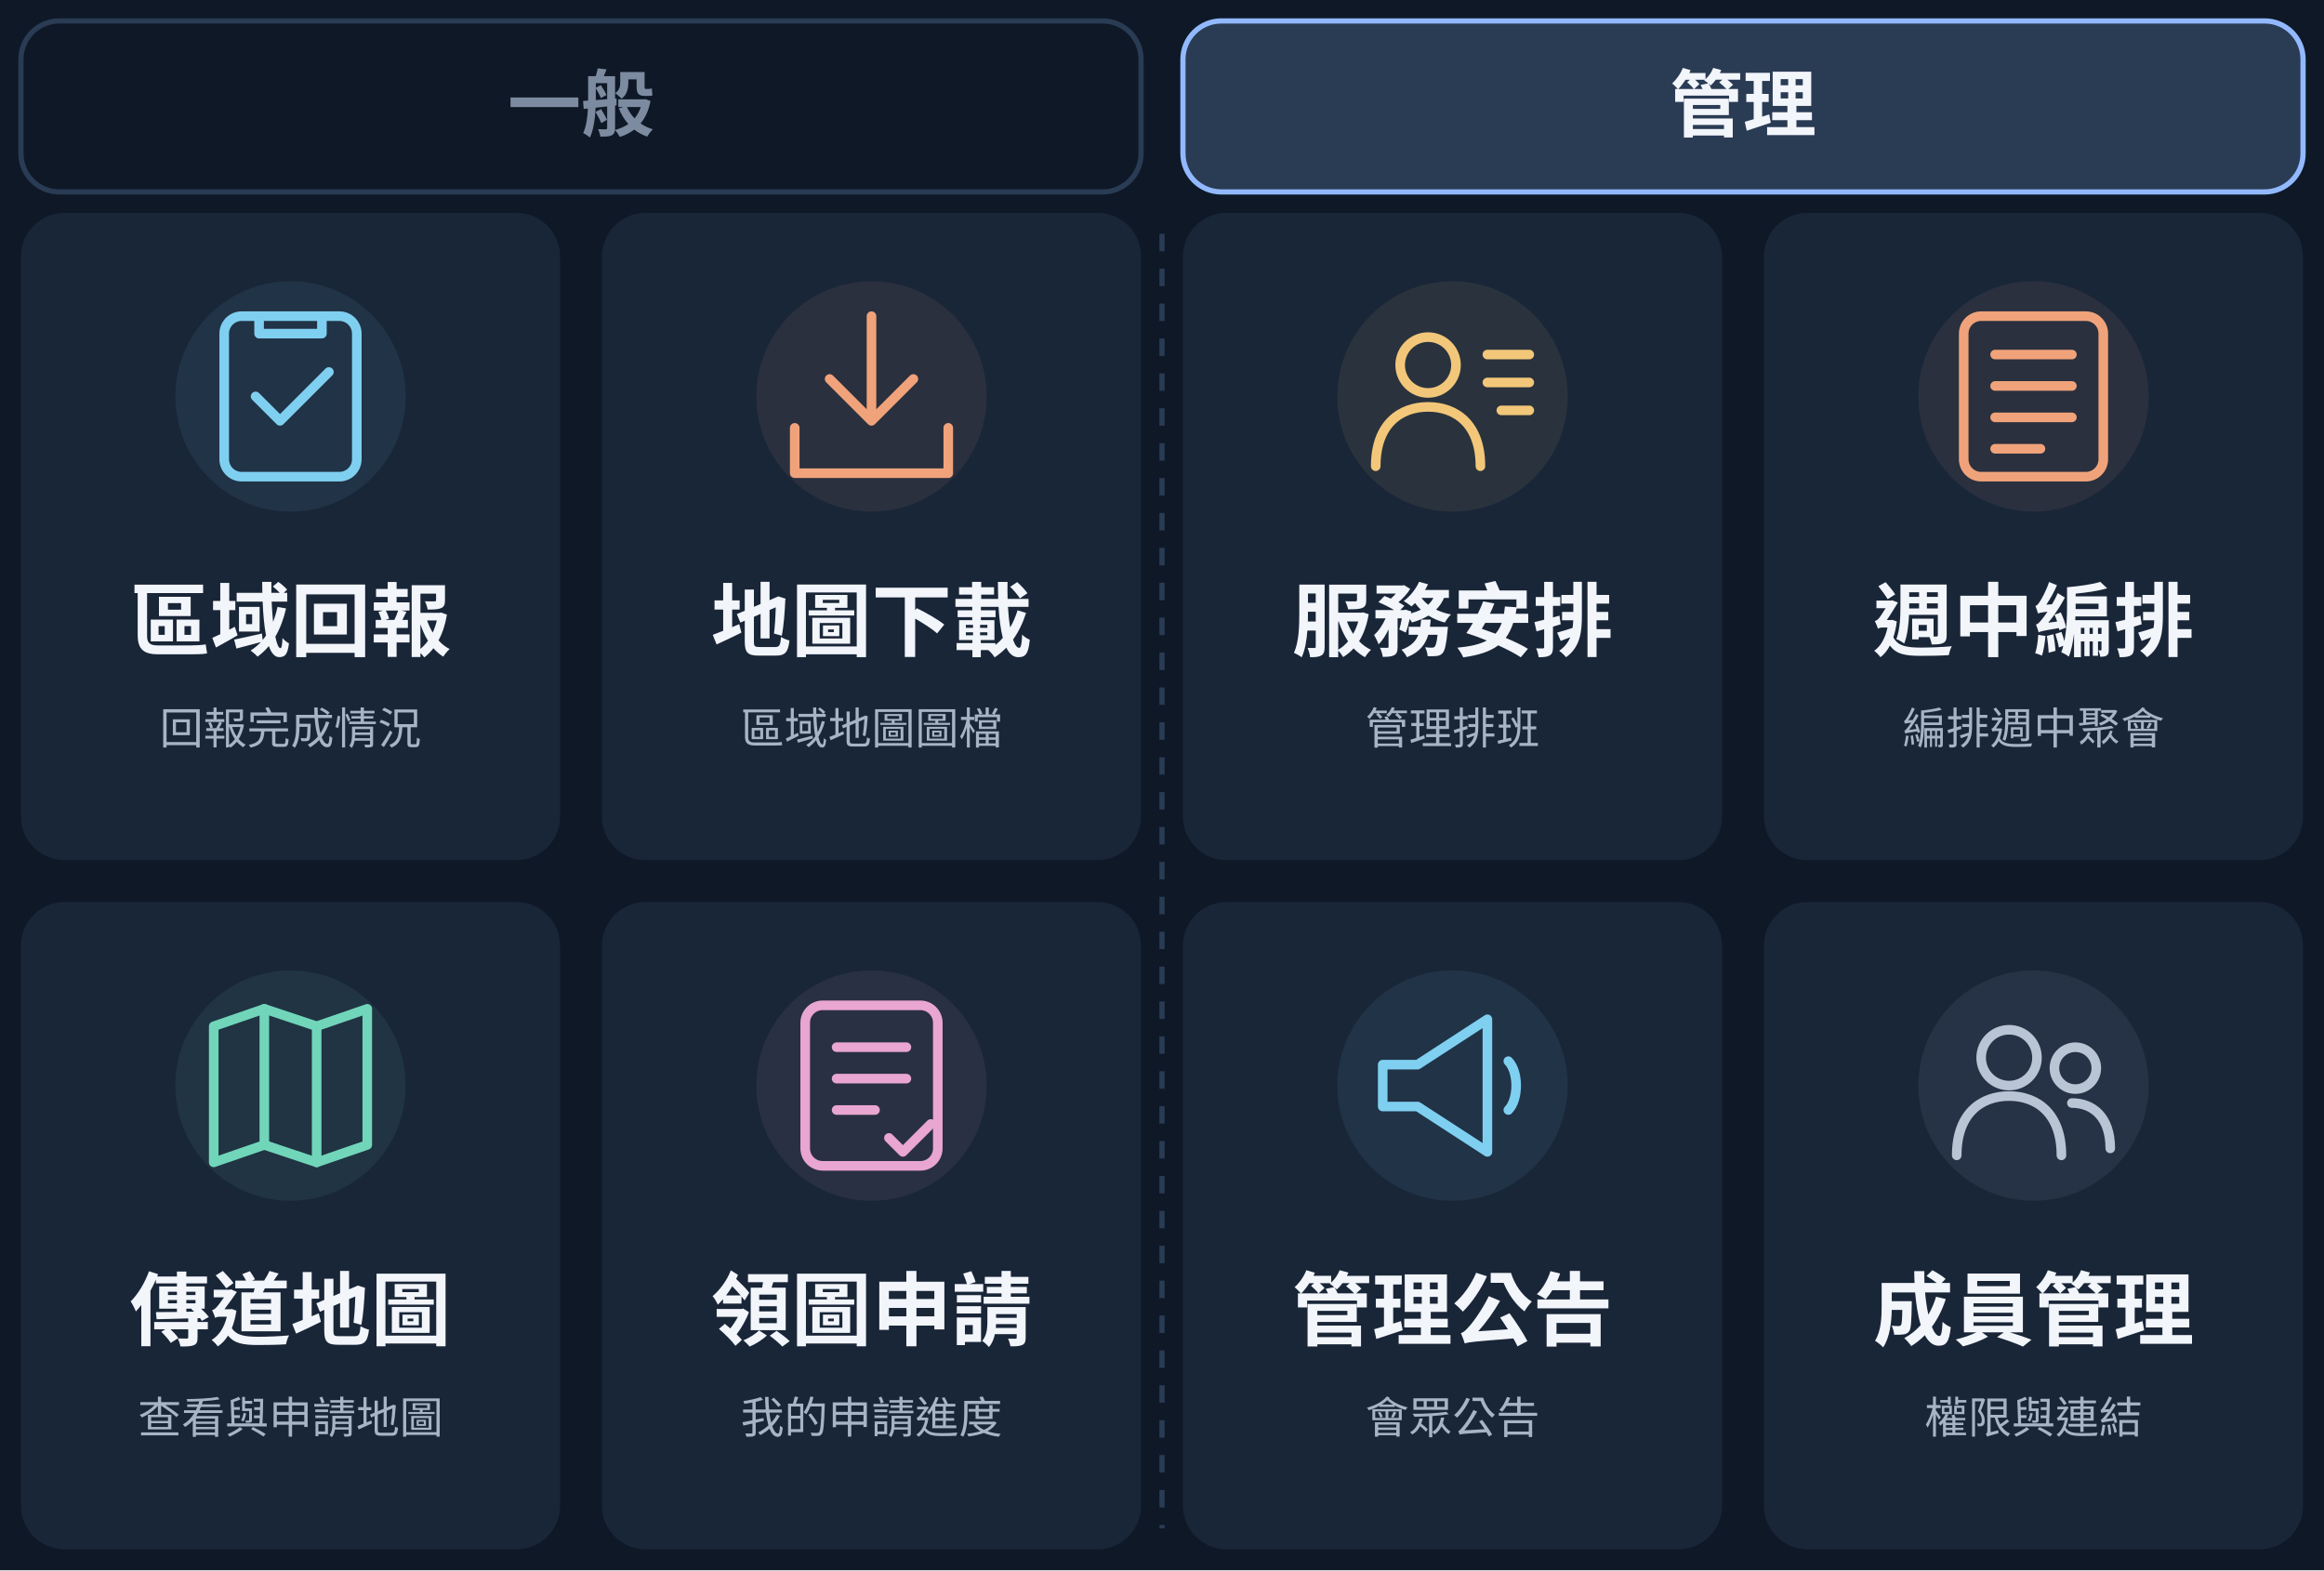
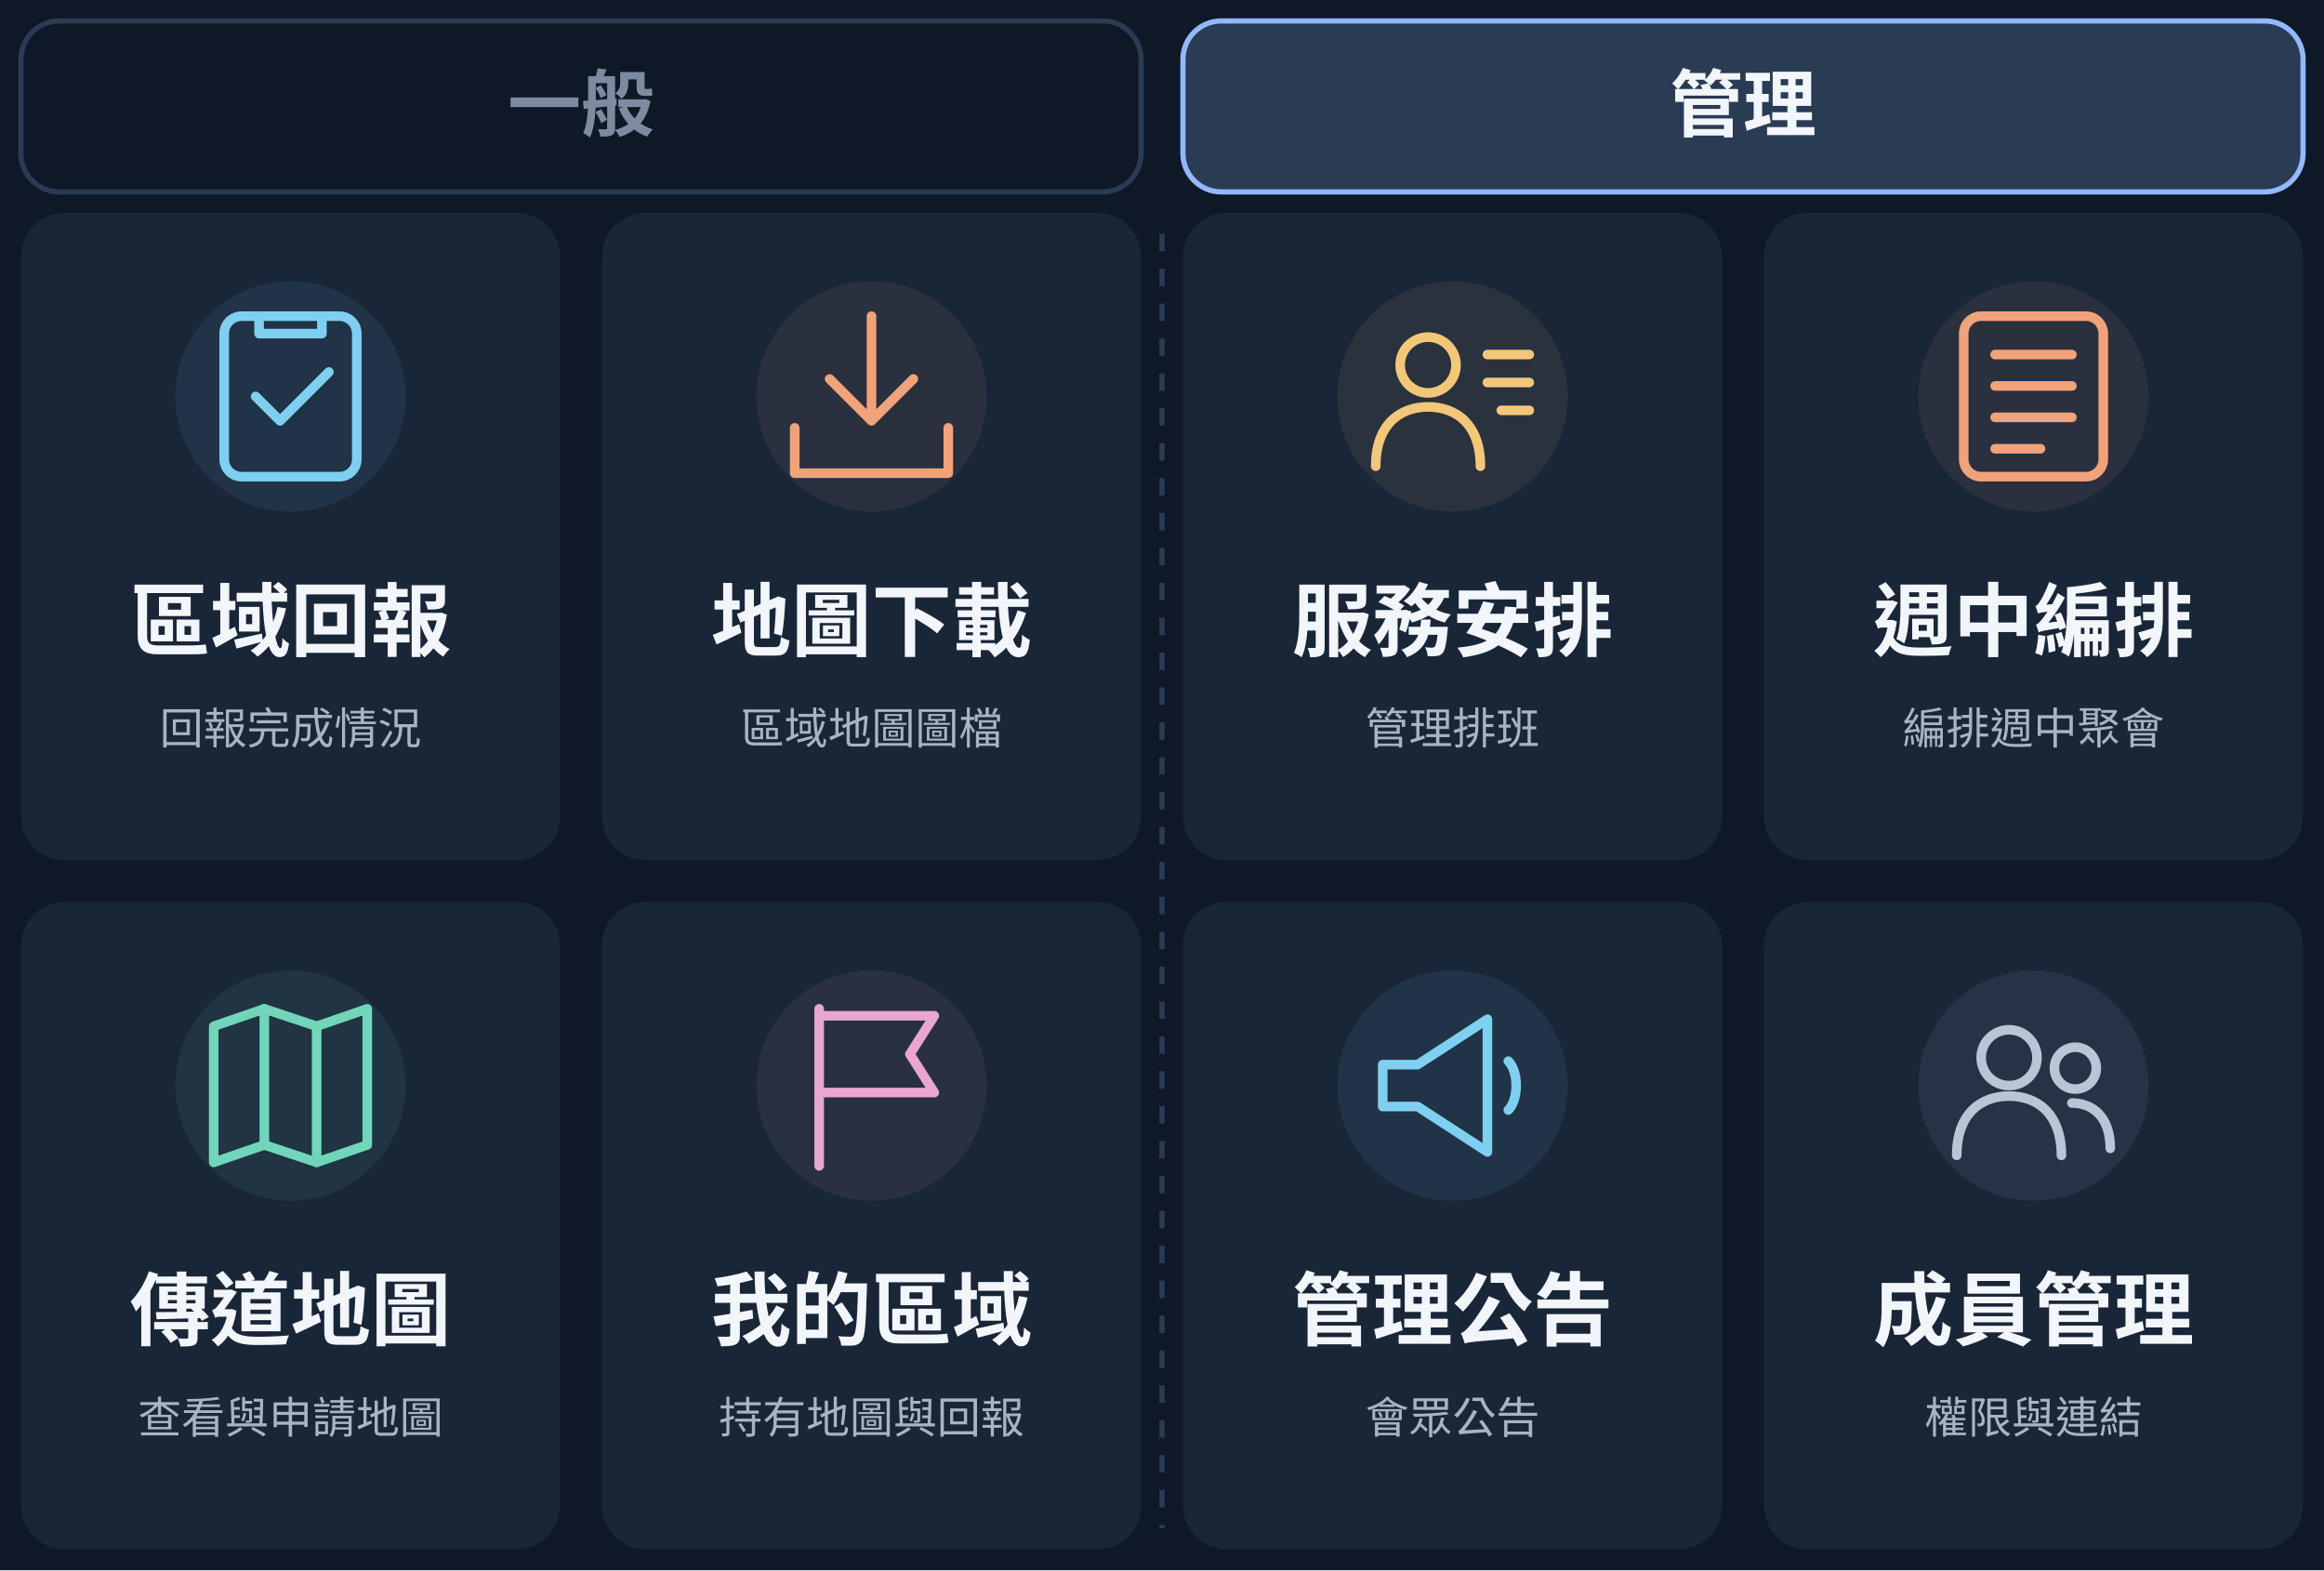
<svg xmlns="http://www.w3.org/2000/svg" width="1332" height="900" viewBox="0 0 1332 900">
  <rect width="1332" height="900" fill="#0e1827" />
  <g transform="translate(0 0)">
    <rect x="12" y="12" width="642" height="98" rx="22" fill="#0e1827" stroke="#2a3b54" stroke-width="3" />
    <text x="333" y="75" text-anchor="middle" fill="#7d8ba0" font-family="Microsoft JhengHei, Noto Sans CJK TC, sans-serif" font-weight="700" font-size="42">一般</text>
  </g>
  <g transform="translate(666 0)">
    <rect x="12" y="12" width="642" height="98" rx="22" fill="#2a3b54" stroke="#92b9ff" stroke-width="3" />
    <text x="333" y="75" text-anchor="middle" fill="#f2f5fa" font-family="Microsoft JhengHei, Noto Sans CJK TC, sans-serif" font-weight="700" font-size="42">管理</text>
  </g>
  <g transform="translate(0 110)">
    <rect x="12" y="12" width="309" height="371" rx="25" fill="#192638" />
    <circle cx="166.5" cy="117.211" r="66" fill="#7fd0f0" opacity=".08" />
    <g transform="translate(166.5 117.2107)" fill="none" stroke="#7fd0f0" stroke-width="5.5" stroke-linejoin="round" stroke-linecap="round">
      <rect x="-38" y="-46" width="76" height="92" rx="10" />
      <path d="M-18-46V-36H18V-46M-20 0-6 14 22-14" />
    </g>
    <text x="166.5" y="262.552" text-anchor="middle" fill="#f2f5fa" font-family="Microsoft JhengHei, Noto Sans CJK TC, sans-serif" font-weight="700" font-size="46">區域回報</text>
    <text x="166.5" y="316.469" text-anchor="middle" fill="#a6b4c6" font-family="Microsoft JhengHei, Noto Sans CJK TC, sans-serif" font-size="25">回報完成情況</text>
  </g>
  <g transform="translate(333 110)">
    <rect x="12" y="12" width="309" height="371" rx="25" fill="#192638" />
    <circle cx="166.5" cy="117.211" r="66" fill="#f0a37a" opacity=".08" />
    <g transform="translate(166.5 117.2107)" fill="none" stroke="#f0a37a" stroke-width="5.5" stroke-linejoin="round" stroke-linecap="round">
      <path d="M0-46V14M-24-10 0 14 24-10" />
      <path d="M-44 18V44H44V18" />
    </g>
    <text x="166.5" y="262.552" text-anchor="middle" fill="#f2f5fa" font-family="Microsoft JhengHei, Noto Sans CJK TC, sans-serif" font-weight="700" font-size="46">地圖下載</text>
    <text x="166.5" y="316.469" text-anchor="middle" fill="#a6b4c6" font-family="Microsoft JhengHei, Noto Sans CJK TC, sans-serif" font-size="25">區域地圖圖檔</text>
  </g>
  <g transform="translate(666 110)">
    <rect x="12" y="12" width="309" height="371" rx="25" fill="#192638" />
    <circle cx="166.5" cy="117.211" r="66" fill="#f3c779" opacity=".08" />
    <g transform="translate(166.5 117.2107)" fill="none" stroke="#f3c779" stroke-width="5.5" stroke-linejoin="round" stroke-linecap="round">
      <circle cx="-14" cy="-18" r="16" />
      <path d="M-44 40C-44 16-30 6-14 6S16 16 16 40" />
      <path d="M20-24H44M20-8H44M28 8H44" />
    </g>
    <text x="166.5" y="262.552" text-anchor="middle" fill="#f2f5fa" font-family="Microsoft JhengHei, Noto Sans CJK TC, sans-serif" font-weight="700" font-size="46">服務安排</text>
    <text x="166.5" y="316.469" text-anchor="middle" fill="#a6b4c6" font-family="Microsoft JhengHei, Noto Sans CJK TC, sans-serif" font-size="25">管理排班</text>
  </g>
  <g transform="translate(999 110)">
    <rect x="12" y="12" width="309" height="371" rx="25" fill="#192638" />
    <circle cx="166.5" cy="117.211" r="66" fill="#f0a37a" opacity=".08" />
    <g transform="translate(166.5 117.2107)" fill="none" stroke="#f0a37a" stroke-width="5.5" stroke-linejoin="round" stroke-linecap="round">
      <rect x="-40" y="-46" width="80" height="92" rx="10" />
      <path d="M-22-24H22M-22-6H22M-22 12H22M-22 30H4" />
    </g>
    <text x="166.5" y="262.552" text-anchor="middle" fill="#f2f5fa" font-family="Microsoft JhengHei, Noto Sans CJK TC, sans-serif" font-weight="700" font-size="46">週中編排</text>
    <text x="166.5" y="316.469" text-anchor="middle" fill="#a6b4c6" font-family="Microsoft JhengHei, Noto Sans CJK TC, sans-serif" font-size="25">編排週中聚會</text>
  </g>
  <g transform="translate(0 505)">
    <rect x="12" y="12" width="309" height="371" rx="25" fill="#192638" />
    <circle cx="166.5" cy="117.211" r="66" fill="#71d5ba" opacity=".08" />
    <g transform="translate(166.5 117.2107)" fill="none" stroke="#71d5ba" stroke-width="5.5" stroke-linejoin="round" stroke-linecap="round">
      <path d="M-44-34-15-44 15-34 44-44V34L15 44-15 34-44 44Z" />
      <path d="M-15-44V34M15-34V44" />
    </g>
    <text x="166.5" y="262.552" text-anchor="middle" fill="#f2f5fa" font-family="Microsoft JhengHei, Noto Sans CJK TC, sans-serif" font-weight="700" font-size="46">傳道地圖</text>
    <text x="166.5" y="316.469" text-anchor="middle" fill="#a6b4c6" font-family="Microsoft JhengHei, Noto Sans CJK TC, sans-serif" font-size="25">查看與申請地圖</text>
  </g>
  <g transform="translate(333 505)">
    <rect x="12" y="12" width="309" height="371" rx="25" fill="#192638" />
    <circle cx="166.5" cy="117.211" r="66" fill="#e9a6d0" opacity=".08" />
    <g transform="translate(166.5 117.2107)" fill="none" stroke="#e9a6d0" stroke-width="5.5" stroke-linejoin="round" stroke-linecap="round">
-       <rect x="-38" y="-46" width="76" height="92" rx="10" />
-       <path d="M-20-22H20M-20-4H20M-20 14H2M10 30 18 38 34 22" />
+       <path d="M-30 46V-44" />
+       <path d="M-30-40H36L22-18 36 4H-30" />
    </g>
-     <text x="166.5" y="262.552" text-anchor="middle" fill="#f2f5fa" font-family="Microsoft JhengHei, Noto Sans CJK TC, sans-serif" font-weight="700" font-size="46">領圖申請</text>
-     <text x="166.5" y="316.469" text-anchor="middle" fill="#a6b4c6" font-family="Microsoft JhengHei, Noto Sans CJK TC, sans-serif" font-size="25">我的申請進度</text>
+     <text x="166.5" y="262.552" text-anchor="middle" fill="#f2f5fa" font-family="Microsoft JhengHei, Noto Sans CJK TC, sans-serif" font-weight="700" font-size="46">我的區域</text>
+     <text x="166.5" y="316.469" text-anchor="middle" fill="#a6b4c6" font-family="Microsoft JhengHei, Noto Sans CJK TC, sans-serif" font-size="25">持有地圖與回報</text>
  </g>
  <g transform="translate(666 505)">
    <rect x="12" y="12" width="309" height="371" rx="25" fill="#192638" />
    <circle cx="166.5" cy="117.211" r="66" fill="#7fd0f0" opacity=".08" />
    <g transform="translate(166.5 117.2107)" fill="none" stroke="#7fd0f0" stroke-width="5.5" stroke-linejoin="round" stroke-linecap="round">
      <path d="M-40-12V12H-20L20 38V-38L-20-12Z" />
      <path d="M32-14C38-8 38 8 32 14" />
    </g>
    <text x="166.5" y="262.552" text-anchor="middle" fill="#f2f5fa" font-family="Microsoft JhengHei, Noto Sans CJK TC, sans-serif" font-weight="700" font-size="46">管理公告</text>
    <text x="166.5" y="316.469" text-anchor="middle" fill="#a6b4c6" font-family="Microsoft JhengHei, Noto Sans CJK TC, sans-serif" font-size="25">會眾公告</text>
  </g>
  <g transform="translate(999 505)">
    <rect x="12" y="12" width="309" height="371" rx="25" fill="#192638" />
    <circle cx="166.5" cy="117.211" r="66" fill="#b9c4d4" opacity=".08" />
    <g transform="translate(166.5 117.2107)" fill="none" stroke="#b9c4d4" stroke-width="5.5" stroke-linejoin="round" stroke-linecap="round">
      <circle cx="-14" cy="-16" r="16" />
      <path d="M-44 40C-44 16-30 6-14 6S16 16 16 40" />
      <circle cx="24" cy="-10" r="12" />
      <path d="M22 10C34 10 44 18 44 36" />
    </g>
    <text x="166.5" y="262.552" text-anchor="middle" fill="#f2f5fa" font-family="Microsoft JhengHei, Noto Sans CJK TC, sans-serif" font-weight="700" font-size="46">成員管理</text>
    <text x="166.5" y="316.469" text-anchor="middle" fill="#a6b4c6" font-family="Microsoft JhengHei, Noto Sans CJK TC, sans-serif" font-size="25">權限與連結</text>
  </g>
  <path d="M666 134V876" stroke="#2a3b54" stroke-width="3" stroke-dasharray="10 10" />
</svg>
